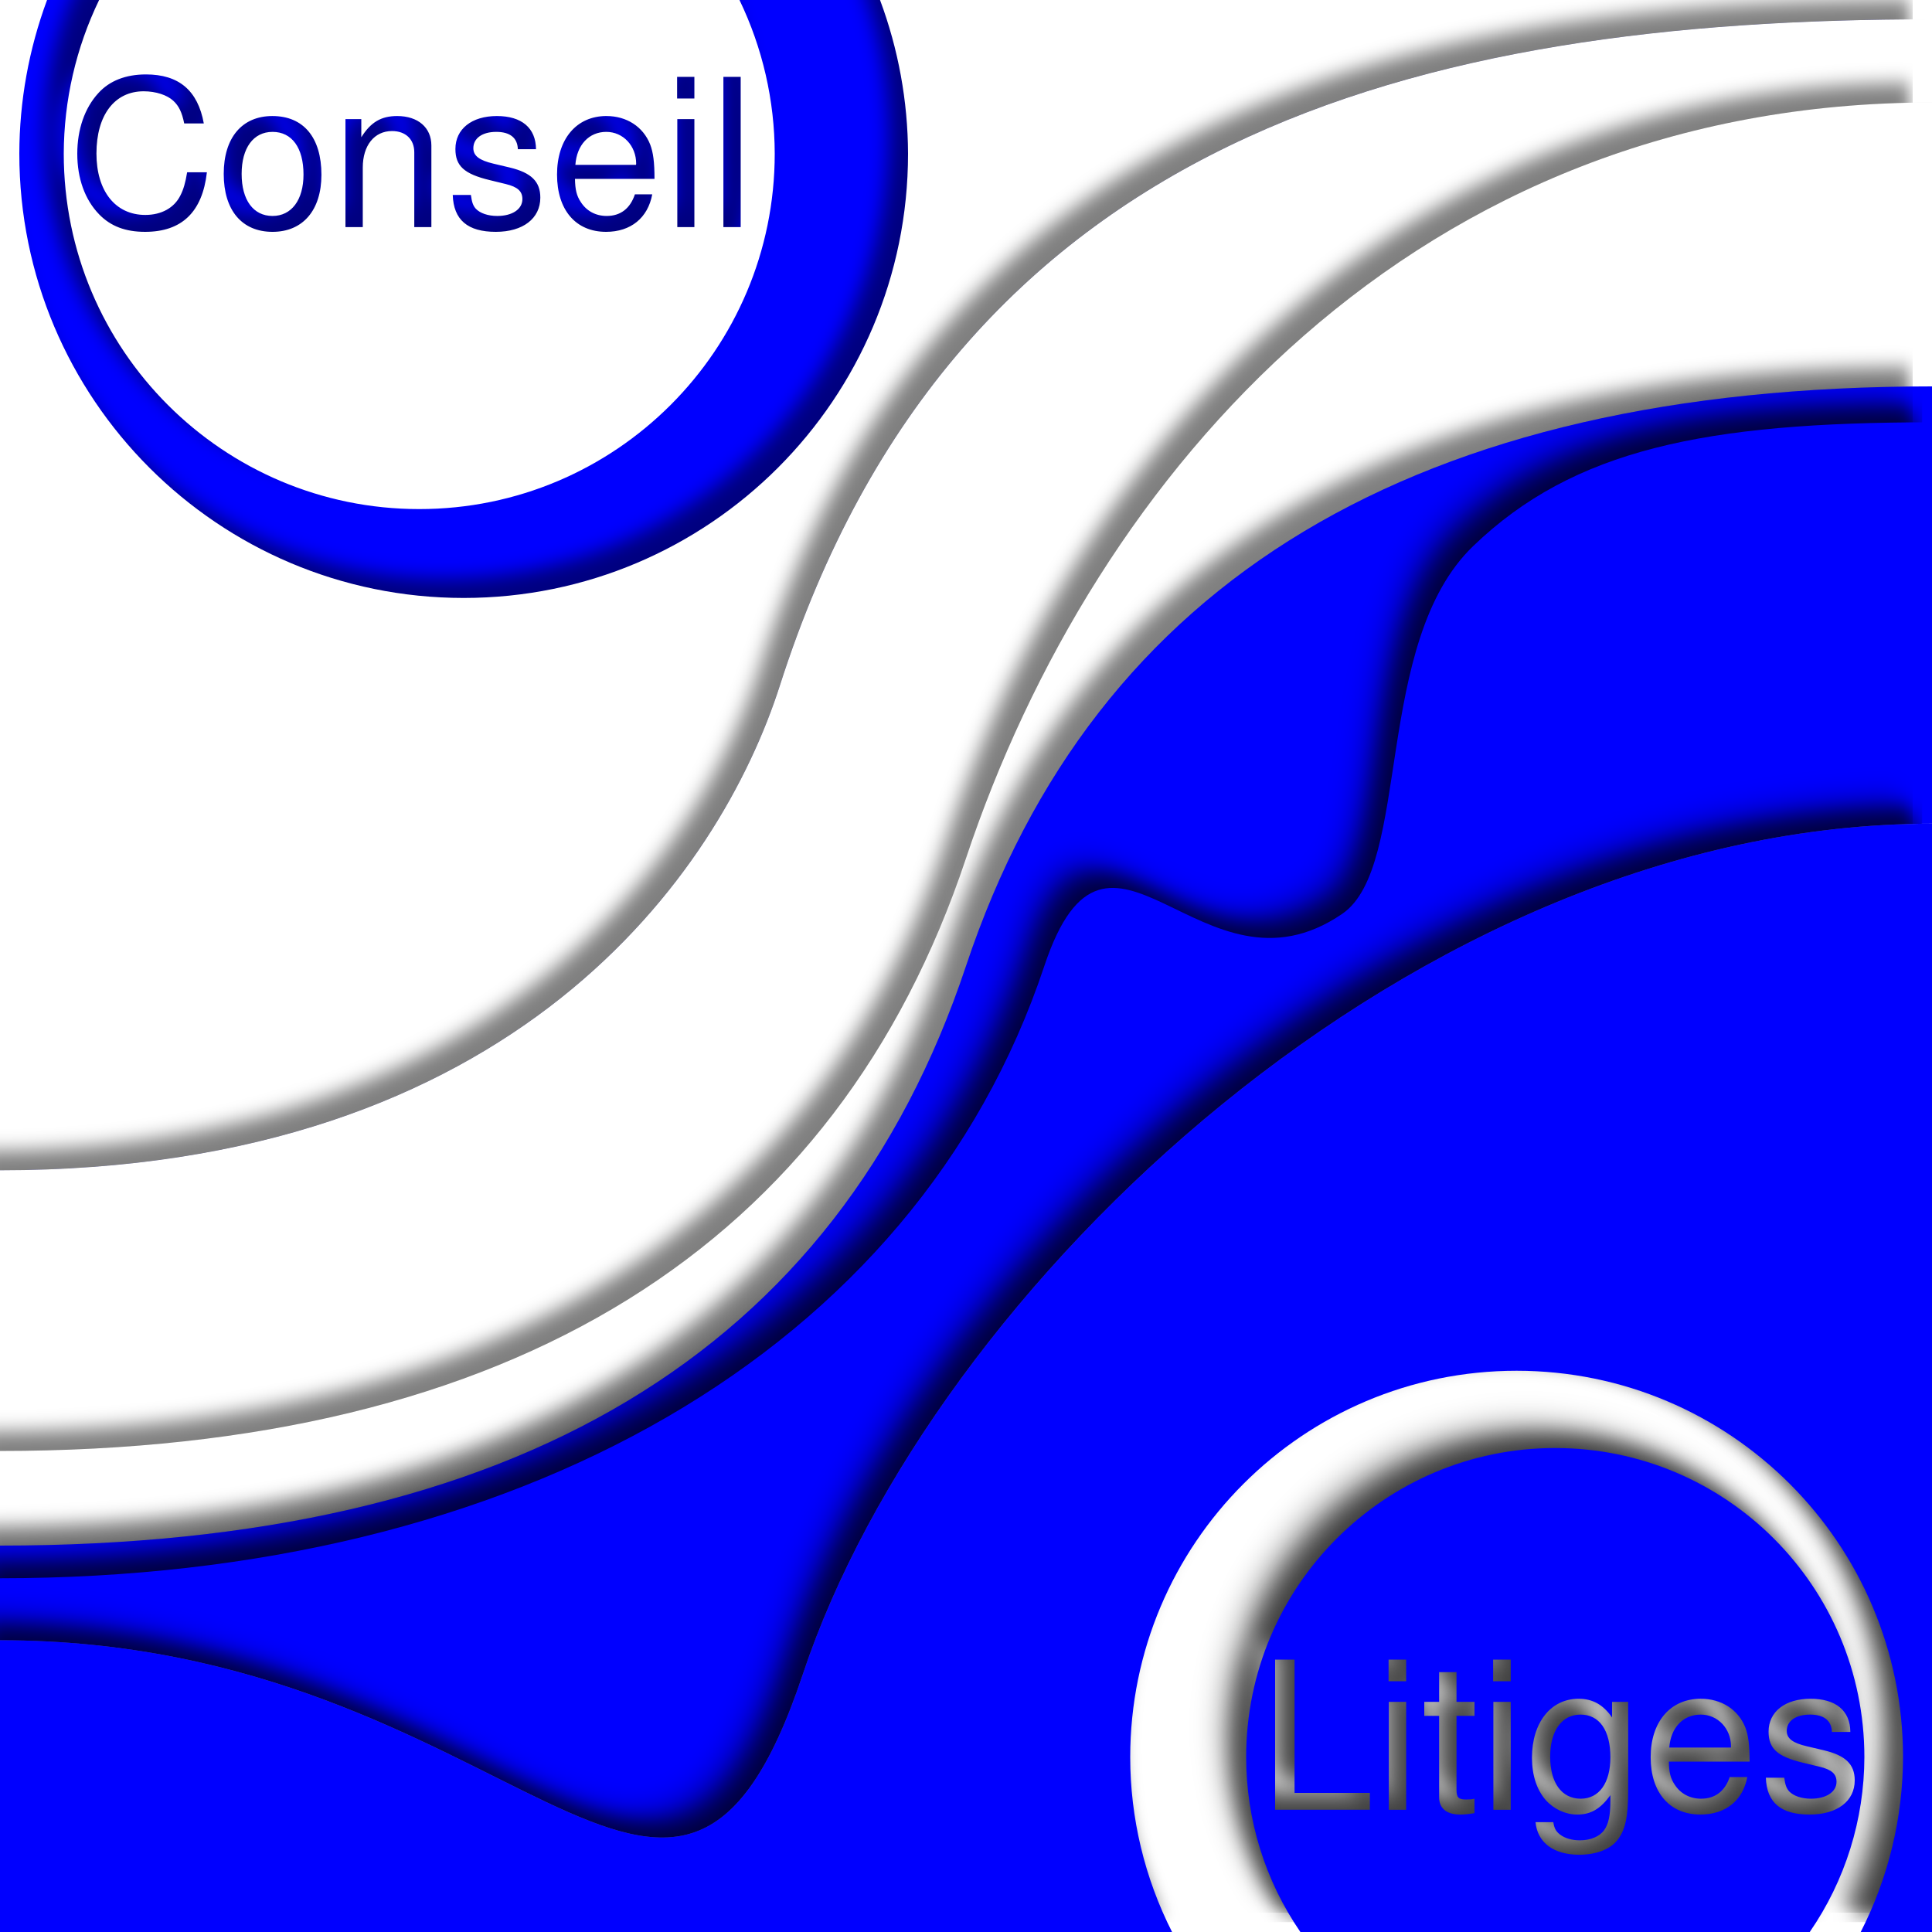
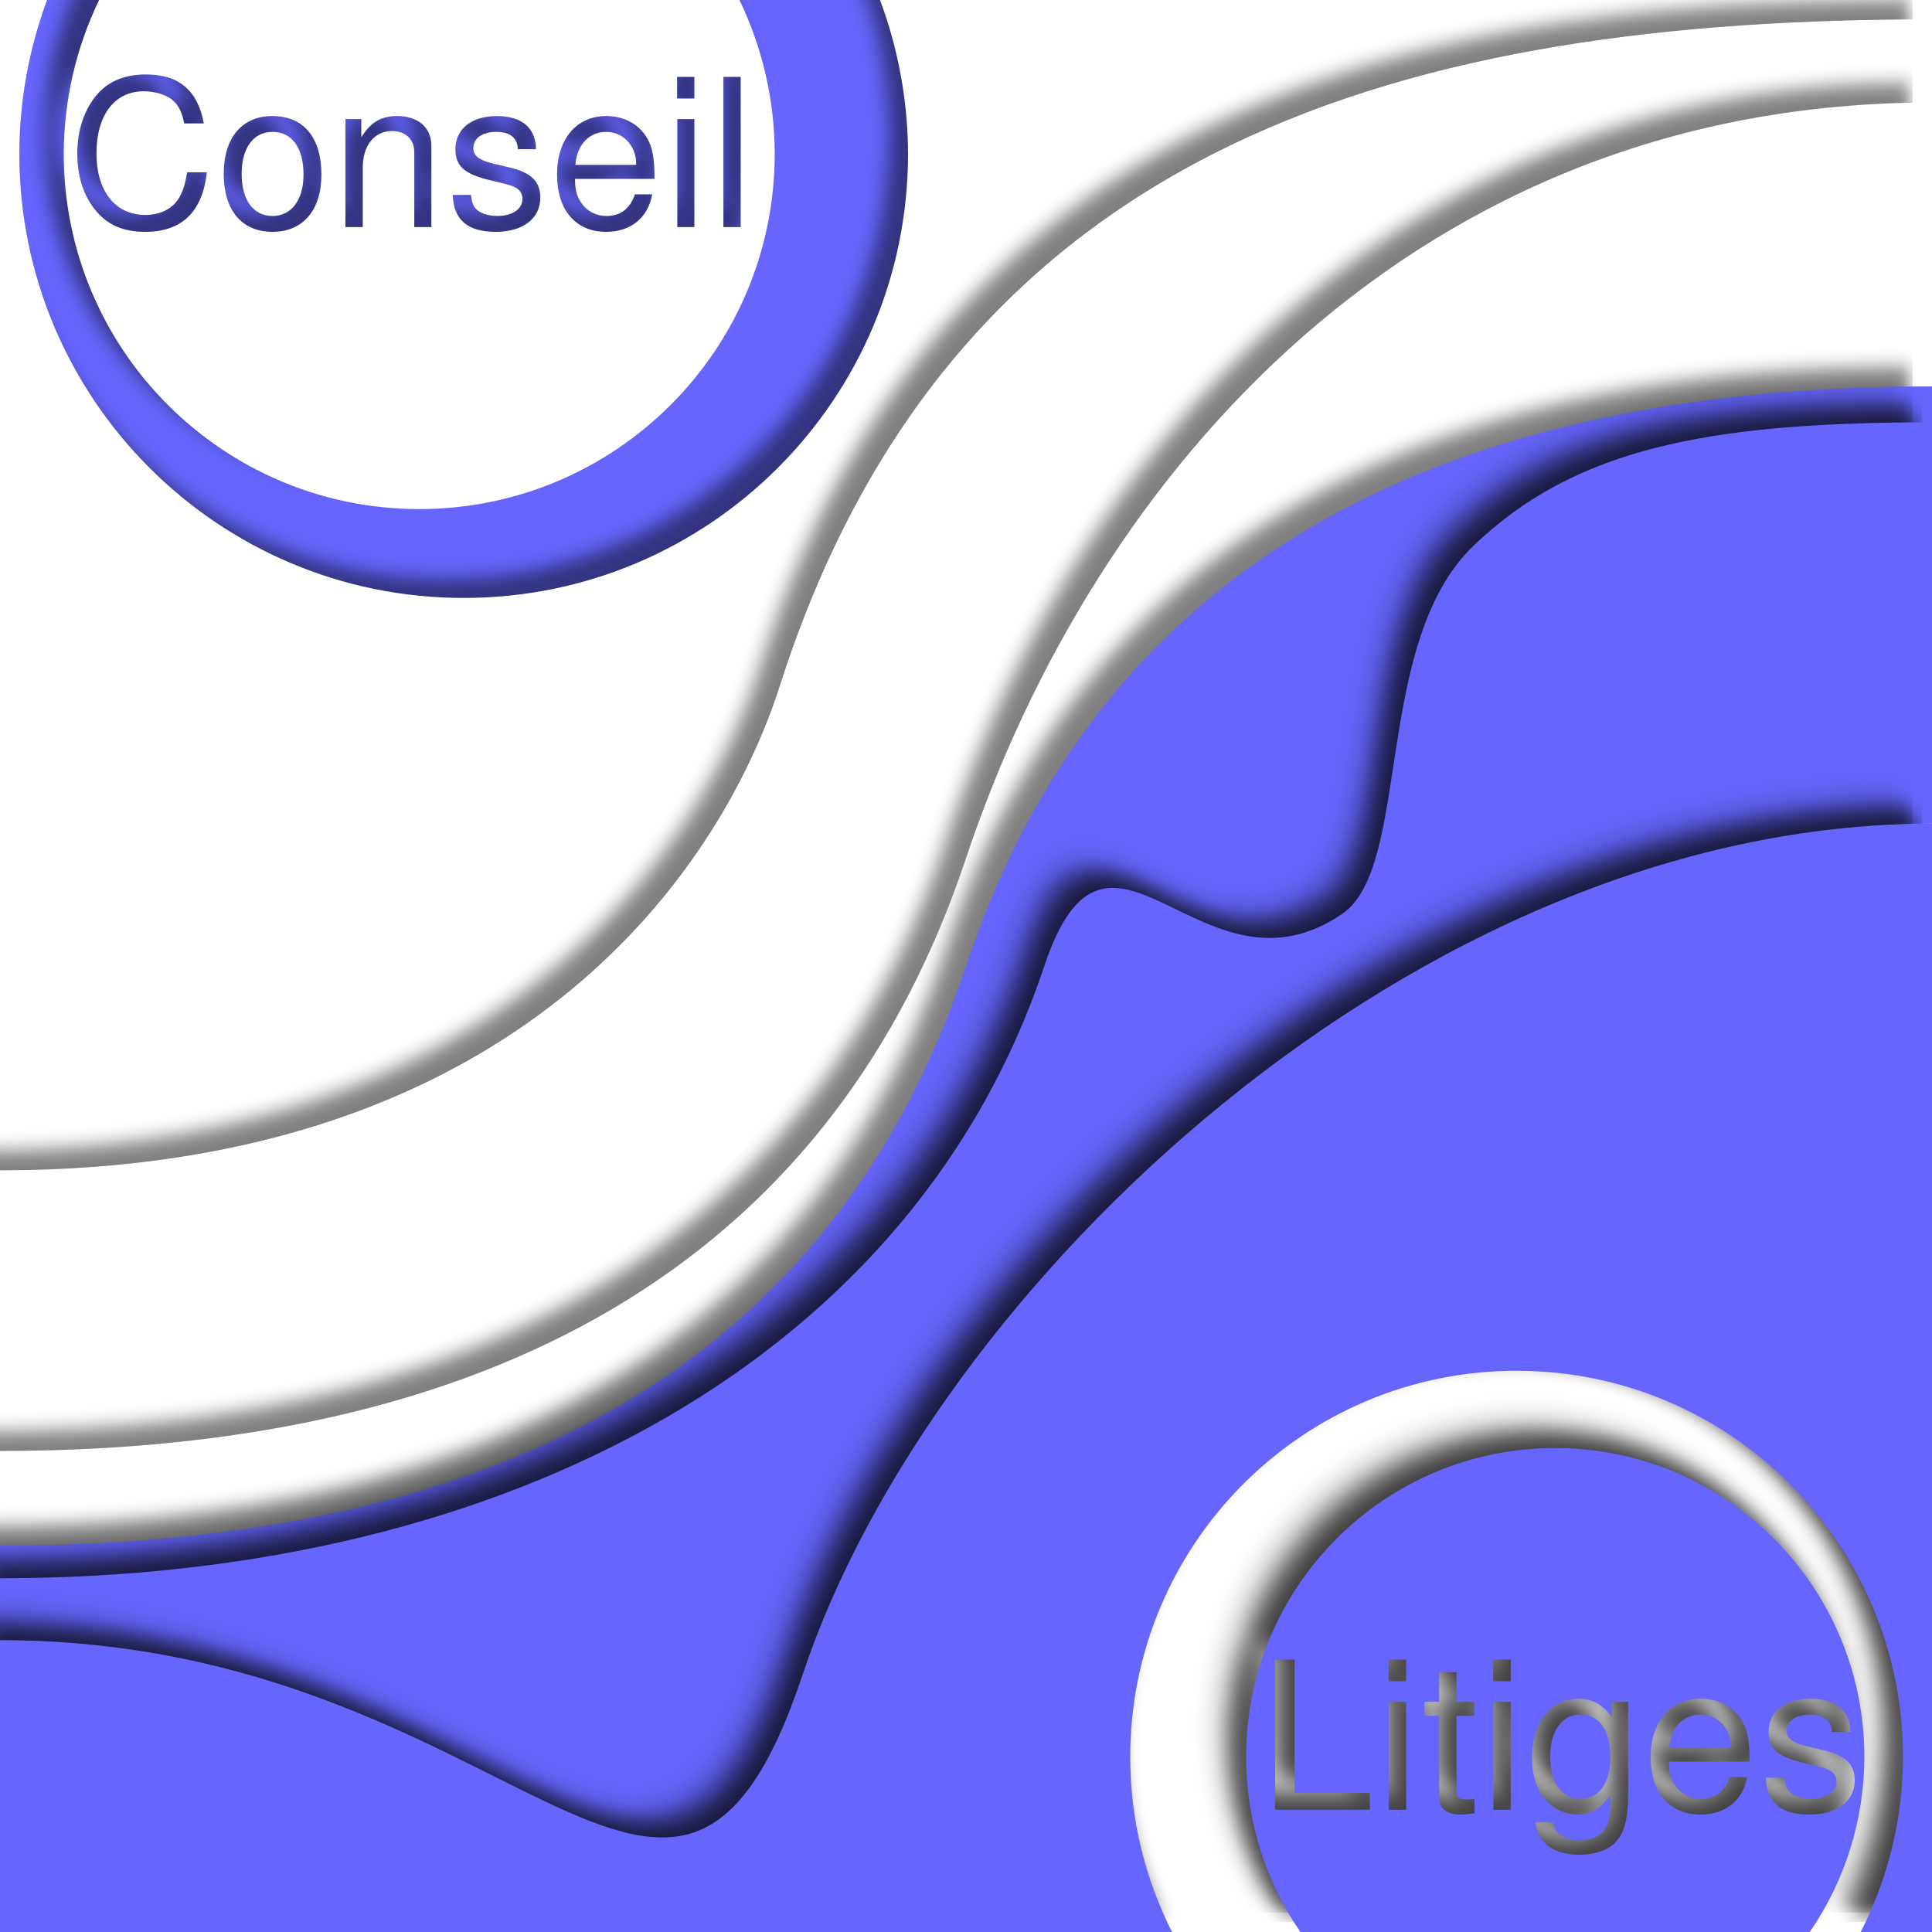
<svg xmlns="http://www.w3.org/2000/svg" preserveAspectRatio="none" viewBox="0 0 100 100">
  <defs />
  <defs>
    <filter id="f" color-interpolation-filters="sRGB">
      <feFlood flood-color="#000" flood-opacity=".498" result="flood" />
      <feComposite in="flood" in2="SourceGraphic" operator="in" result="composite1" />
      <feGaussianBlur in="composite1" result="blur" stdDeviation=".5" />
      <feOffset dx="-.5" dy="-.5" result="offset" />
      <feComposite in="SourceGraphic" in2="offset" result="fbSourceGraphic" />
      <feColorMatrix in="fbSourceGraphic" result="fbSourceGraphicAlpha" values="0 0 0 -1 0 0 0 0 -1 0 0 0 0 -1 0 0 0 0 1 0" />
      <feFlood flood-color="#000" flood-opacity=".498" result="flood" />
      <feComposite in="flood" in2="fbSourceGraphic" operator="in" result="composite1" />
      <feGaussianBlur in="composite1" result="blur" stdDeviation=".5" />
      <feOffset dx="-1" dy="-1" result="offset" />
      <feComposite in="fbSourceGraphic" in2="offset" result="composite2" />
    </filter>
    <filter id="e" color-interpolation-filters="sRGB">
      <feFlood flood-color="#000" flood-opacity=".498" result="flood" />
      <feComposite in="flood" in2="SourceGraphic" operator="in" result="composite1" />
      <feGaussianBlur in="composite1" result="blur" stdDeviation=".5" />
      <feOffset dx="-.5" dy="-.5" result="offset" />
      <feComposite in="SourceGraphic" in2="offset" result="fbSourceGraphic" />
      <feColorMatrix in="fbSourceGraphic" result="fbSourceGraphicAlpha" values="0 0 0 -1 0 0 0 0 -1 0 0 0 0 -1 0 0 0 0 1 0" />
      <feFlood flood-color="#000" flood-opacity=".498" result="flood" />
      <feComposite in="flood" in2="fbSourceGraphic" operator="in" result="composite1" />
      <feGaussianBlur in="composite1" result="blur" stdDeviation=".5" />
      <feOffset dx="-1" dy="-1" result="offset" />
      <feComposite in="fbSourceGraphic" in2="offset" result="composite2" />
    </filter>
    <filter id="d" color-interpolation-filters="sRGB">
      <feFlood flood-color="#000" flood-opacity=".498" result="flood" />
      <feComposite in="flood" in2="SourceGraphic" operator="in" result="composite1" />
      <feGaussianBlur in="composite1" result="blur" stdDeviation=".5" />
      <feOffset dx="-1" dy="-1" result="offset" />
      <feComposite in="SourceGraphic" in2="offset" result="composite2" />
    </filter>
    <filter id="c" color-interpolation-filters="sRGB">
      <feFlood flood-color="#000" flood-opacity=".498" result="flood" />
      <feComposite in="flood" in2="SourceGraphic" operator="in" result="composite1" />
      <feGaussianBlur in="composite1" result="blur" stdDeviation=".5" />
      <feOffset dx="-1" dy="-1" result="offset" />
      <feComposite in="SourceGraphic" in2="offset" result="composite2" />
    </filter>
    <filter id="b" color-interpolation-filters="sRGB">
      <feFlood flood-color="#000" flood-opacity=".498" result="flood" />
      <feComposite in="flood" in2="SourceGraphic" operator="in" result="composite1" />
      <feGaussianBlur in="composite1" result="blur" stdDeviation=".5" />
      <feOffset dx="-1" dy="-1" result="offset" />
      <feComposite in="SourceGraphic" in2="offset" result="composite2" />
    </filter>
    <filter id="a" color-interpolation-filters="sRGB">
      <feFlood flood-color="#000" flood-opacity=".498" result="flood" />
      <feComposite in="flood" in2="SourceGraphic" operator="in" result="composite1" />
      <feGaussianBlur in="composite1" result="blur" stdDeviation=".5" />
      <feOffset dx="-1" dy="-1" result="offset" />
      <feComposite in="SourceGraphic" in2="offset" result="composite2" />
    </filter>
  </defs>
-   <path fill="#00f" d="M0 0v60.574c26.667 0 37.263-15.383 40.372-25.101C49.477 7.011 73.333 1 100 1V0z" />
+   <path fill="#66f" d="M0 0v60.574c26.667 0 37.263-15.383 40.372-25.101C49.477 7.011 73.333 1 100 1V0z" />
  <path fill="#fff" d="M0 0v60.574c26.667 0 37.262-15.384 40.371-25.101C49.477 7.01 73.333 1 100 1V0H45.55A23 23 0 0147 7.95a23 23 0 01-23 23 23 23 0 01-23-23A23 23 0 012.436 0zm5.13 0A18.4 18.4 0 003.3 7.95a18.4 18.4 0 0018.4 18.4 18.4 18.4 0 0018.4-18.4A18.4 18.4 0 0038.275 0zm2.423 3.852c1.706 0 2.686.83 2.996 2.537H9.535c-.117-.576-.276-.906-.564-1.172-.32-.299-.906-.492-1.535-.492-1.504 0-2.444 1.228-2.444 3.222 0 1.942.98 3.178 2.528 3.178.832 0 1.494-.362 1.814-1.002.16-.31.266-.672.352-1.205h1.023c-.235 2.059-1.3 3.082-3.2 3.082-1.013 0-1.78-.288-2.378-.906C4.395 10.336 4 9.237 4 7.957c0-1.259.384-2.367 1.088-3.135.576-.64 1.42-.97 2.465-.97zm27.494.127h.894v1.12h-.894zm2.396 0h.895v7.775h-.895zM14.098 6.006c1.61 0 2.539 1.108 2.539 3.039 0 1.835-.962 2.955-2.53 2.955-1.589 0-2.527-1.12-2.527-2.998 0-1.877.95-2.996 2.518-2.996zm6.46 0c1.078 0 1.77.597 1.77 1.525v4.223h-.885V7.883c0-.672-.448-1.1-1.152-1.1-.917 0-1.514.748-1.514 1.889v3.082h-.896V6.166h.82v.938c.49-.78 1.026-1.098 1.858-1.098zm5.159 0c1.29 0 2.016.618 2.027 1.717h-.94c-.02-.587-.404-.897-1.118-.897-.726 0-1.186.332-1.186.844 0 .395.31.628 1.035.799l.854.203c1.109.267 1.578.725 1.578 1.557 0 1.077-.895 1.771-2.303 1.771-1.461 0-2.188-.62-2.23-1.91h.939c.053.395.117.555.256.715.224.234.63.373 1.11.373.778 0 1.3-.35 1.3-.873 0-.406-.245-.63-.863-.78l-.832-.203c-1.323-.32-1.772-.734-1.772-1.61 0-1.034.843-1.706 2.145-1.706zm5.674 0c1.045 0 1.899.553 2.261 1.47.16.417.225.928.225 1.782H29.76c.01.554.085.875.299 1.195.298.47.778.725 1.343.725.715 0 1.216-.383 1.461-1.12h.897C33.536 11.276 32.65 12 31.37 12c-1.569 0-2.538-1.13-2.538-2.965s1.001-3.03 2.559-3.03zm3.666.16h.884v5.588h-.884zm-20.95.66c-.992 0-1.6.832-1.6 2.176 0 1.355.608 2.176 1.6 2.176.982 0 1.602-.83 1.602-2.143 0-1.387-.599-2.209-1.602-2.209zm17.274 0c-.896 0-1.525.673-1.6 1.707h3.135a.138.138 0 00.012-.064c0-.918-.672-1.643-1.547-1.643z" filter="url(#a)" />
  <path fill="#fff" d="M100 1C73.333 1 49.477 7.011 40.371 35.473 37.262 45.19 26.667 60.574 0 60.574v14.528c26.667 0 43.333-10.676 50-30.676 6.667-20 23.333-39.121 50-39.121z" filter="url(#b)" />
  <path fill="#fff" d="M100 5.305c-26.667 0-43.333 19.12-50 39.12-6.667 20-23.333 30.677-50 30.677V80c26.667 0 43.333-10 50-30 6.667-20 23.333-30 50-30z" filter="url(#c)" />
-   <path fill="#00f" d="M100 20c-26.667 0-43.333 10-50 30-6.667 20-23.333 30-50 30v20h100z" filter="url(#d)" />
-   <path fill="#00f" d="M100 21.858c-11.738 0-18.55 1.402-23.749 6.407-5.199 5.004-3.186 16.573-6.773 19.032-7.292 5-12.098-7.275-15.424 2.703C47.387 70 26.667 81.69 0 81.69V100h100z" filter="url(#e)" />
+   <path fill="#66f" d="M100 20c-26.667 0-43.333 10-50 30-6.667 20-23.333 30-50 30v20h100z" filter="url(#d)" />
+   <path fill="#66f" d="M100 21.858c-11.738 0-18.55 1.402-23.749 6.407-5.199 5.004-3.186 16.573-6.773 19.032-7.292 5-12.098-7.275-15.424 2.703C47.387 70 26.667 81.69 0 81.69V100h100z" filter="url(#e)" />
  <g>
    <path fill="#fff" d="M100 42.635c-26.667 0-51.78 24.02-58.446 44.02C34.887 106.655 26.667 84.9 0 84.9V100h100z" />
-     <path fill="#00f" d="M100 42.635c-26.667 0-51.779 24.021-58.445 44.021-6.667 20-14.888-1.758-41.555-1.758V100h60.666a20 20 0 01-2.166-9.05 20 20 0 0120-20 20 20 0 0120 20 20 20 0 01-2.19 9.05H100zM80.5 74.949a16 16 0 00-16 16A16 16 0 0067.307 100h26.365a16 16 0 002.828-9.05 16 16 0 00-16-16zM66 85.9h1.006V92.8h3.898v.873H66zm5.873 0h.91v1.12h-.91zm5.412 0h.91v1.12h-.91zm-2.795.65h.899v1.537h.93v.725h-.93v3.83c0 .394.106.5.496.5.173 0 .314-.01.433-.041v.746c-.303.053-.52.074-.736.074-.704 0-1.092-.32-1.092-.885v-4.224h-.77v-.725h.77zm7.219 1.377c.725 0 1.278.31 1.732.97v-.81h.832v4.672c0 1.312-.16 2.015-.593 2.527-.368.448-1.094.715-1.938.715-1.331 0-2.166-.63-2.263-1.686h.92c.054.331.141.481.347.641.249.192.616.299 1.027.299.552 0 1.018-.193 1.256-.524.228-.309.325-.768.325-1.525v-.287c-.51.704-1.007 1.002-1.721 1.002-.596 0-1.201-.277-1.623-.746-.466-.533-.715-1.28-.715-2.197 0-1.814.974-3.051 2.414-3.051zm6.328 0c1.06 0 1.927.555 2.295 1.472.162.416.227.928.227 1.782H86.38c.01.554.086.873.303 1.193.303.47.791.727 1.365.727.725 0 1.233-.386 1.482-1.121h.908c-.227 1.215-1.124 1.94-2.423 1.94-1.592 0-2.577-1.13-2.577-2.964 0-1.835 1.018-3.03 2.598-3.03zm5.68 0c1.31 0 2.046.618 2.056 1.717h-.953c-.021-.587-.411-.897-1.136-.897-.736 0-1.202.332-1.202.844 0 .394.313.628 1.05.799l.866.203c1.126.266 1.602.726 1.602 1.558 0 1.078-.91 1.77-2.338 1.77-1.483 0-2.218-.618-2.262-1.908h.952c.054.394.119.553.26.713.227.234.64.375 1.126.375.79 0 1.32-.353 1.32-.875 0-.406-.249-.63-.876-.78l-.844-.203c-1.342-.32-1.797-.735-1.797-1.61 0-1.034.855-1.706 2.176-1.706zm-21.832.16h.898v5.588h-.898zm5.412 0h.898v5.588h-.898zm4.51.66c-.964 0-1.57.832-1.57 2.176 0 1.354.594 2.178 1.58 2.178.952 0 1.537-.812 1.537-2.145 0-1.397-.573-2.209-1.547-2.209zm6.22 0c-.909 0-1.549.672-1.625 1.707h3.184c.01-.021.01-.043.01-.064 0-.918-.681-1.643-1.569-1.643z" filter="url(#f)" />
+     <path fill="#66f" d="M100 42.635c-26.667 0-51.779 24.021-58.445 44.021-6.667 20-14.888-1.758-41.555-1.758V100h60.666a20 20 0 01-2.166-9.05 20 20 0 0120-20 20 20 0 0120 20 20 20 0 01-2.19 9.05H100zM80.5 74.949a16 16 0 00-16 16A16 16 0 0067.307 100h26.365a16 16 0 002.828-9.05 16 16 0 00-16-16zM66 85.9h1.006V92.8h3.898v.873H66zm5.873 0h.91v1.12h-.91zm5.412 0h.91v1.12h-.91zm-2.795.65h.899v1.537h.93v.725h-.93v3.83c0 .394.106.5.496.5.173 0 .314-.01.433-.041v.746c-.303.053-.52.074-.736.074-.704 0-1.092-.32-1.092-.885v-4.224h-.77v-.725h.77zm7.219 1.377c.725 0 1.278.31 1.732.97v-.81h.832v4.672c0 1.312-.16 2.015-.593 2.527-.368.448-1.094.715-1.938.715-1.331 0-2.166-.63-2.263-1.686h.92c.054.331.141.481.347.641.249.192.616.299 1.027.299.552 0 1.018-.193 1.256-.524.228-.309.325-.768.325-1.525v-.287c-.51.704-1.007 1.002-1.721 1.002-.596 0-1.201-.277-1.623-.746-.466-.533-.715-1.28-.715-2.197 0-1.814.974-3.051 2.414-3.051zm6.328 0c1.06 0 1.927.555 2.295 1.472.162.416.227.928.227 1.782H86.38c.01.554.086.873.303 1.193.303.47.791.727 1.365.727.725 0 1.233-.386 1.482-1.121h.908c-.227 1.215-1.124 1.94-2.423 1.94-1.592 0-2.577-1.13-2.577-2.964 0-1.835 1.018-3.03 2.598-3.03zm5.68 0c1.31 0 2.046.618 2.056 1.717h-.953c-.021-.587-.411-.897-1.136-.897-.736 0-1.202.332-1.202.844 0 .394.313.628 1.05.799l.866.203c1.126.266 1.602.726 1.602 1.558 0 1.078-.91 1.77-2.338 1.77-1.483 0-2.218-.618-2.262-1.908h.952c.054.394.119.553.26.713.227.234.64.375 1.126.375.79 0 1.32-.353 1.32-.875 0-.406-.249-.63-.876-.78l-.844-.203c-1.342-.32-1.797-.735-1.797-1.61 0-1.034.855-1.706 2.176-1.706zm-21.832.16h.898v5.588h-.898zm5.412 0h.898v5.588h-.898zm4.51.66c-.964 0-1.57.832-1.57 2.176 0 1.354.594 2.178 1.58 2.178.952 0 1.537-.812 1.537-2.145 0-1.397-.573-2.209-1.547-2.209zm6.22 0c-.909 0-1.549.672-1.625 1.707h3.184c.01-.021.01-.043.01-.064 0-.918-.681-1.643-1.569-1.643z" filter="url(#f)" />
  </g>
</svg>
